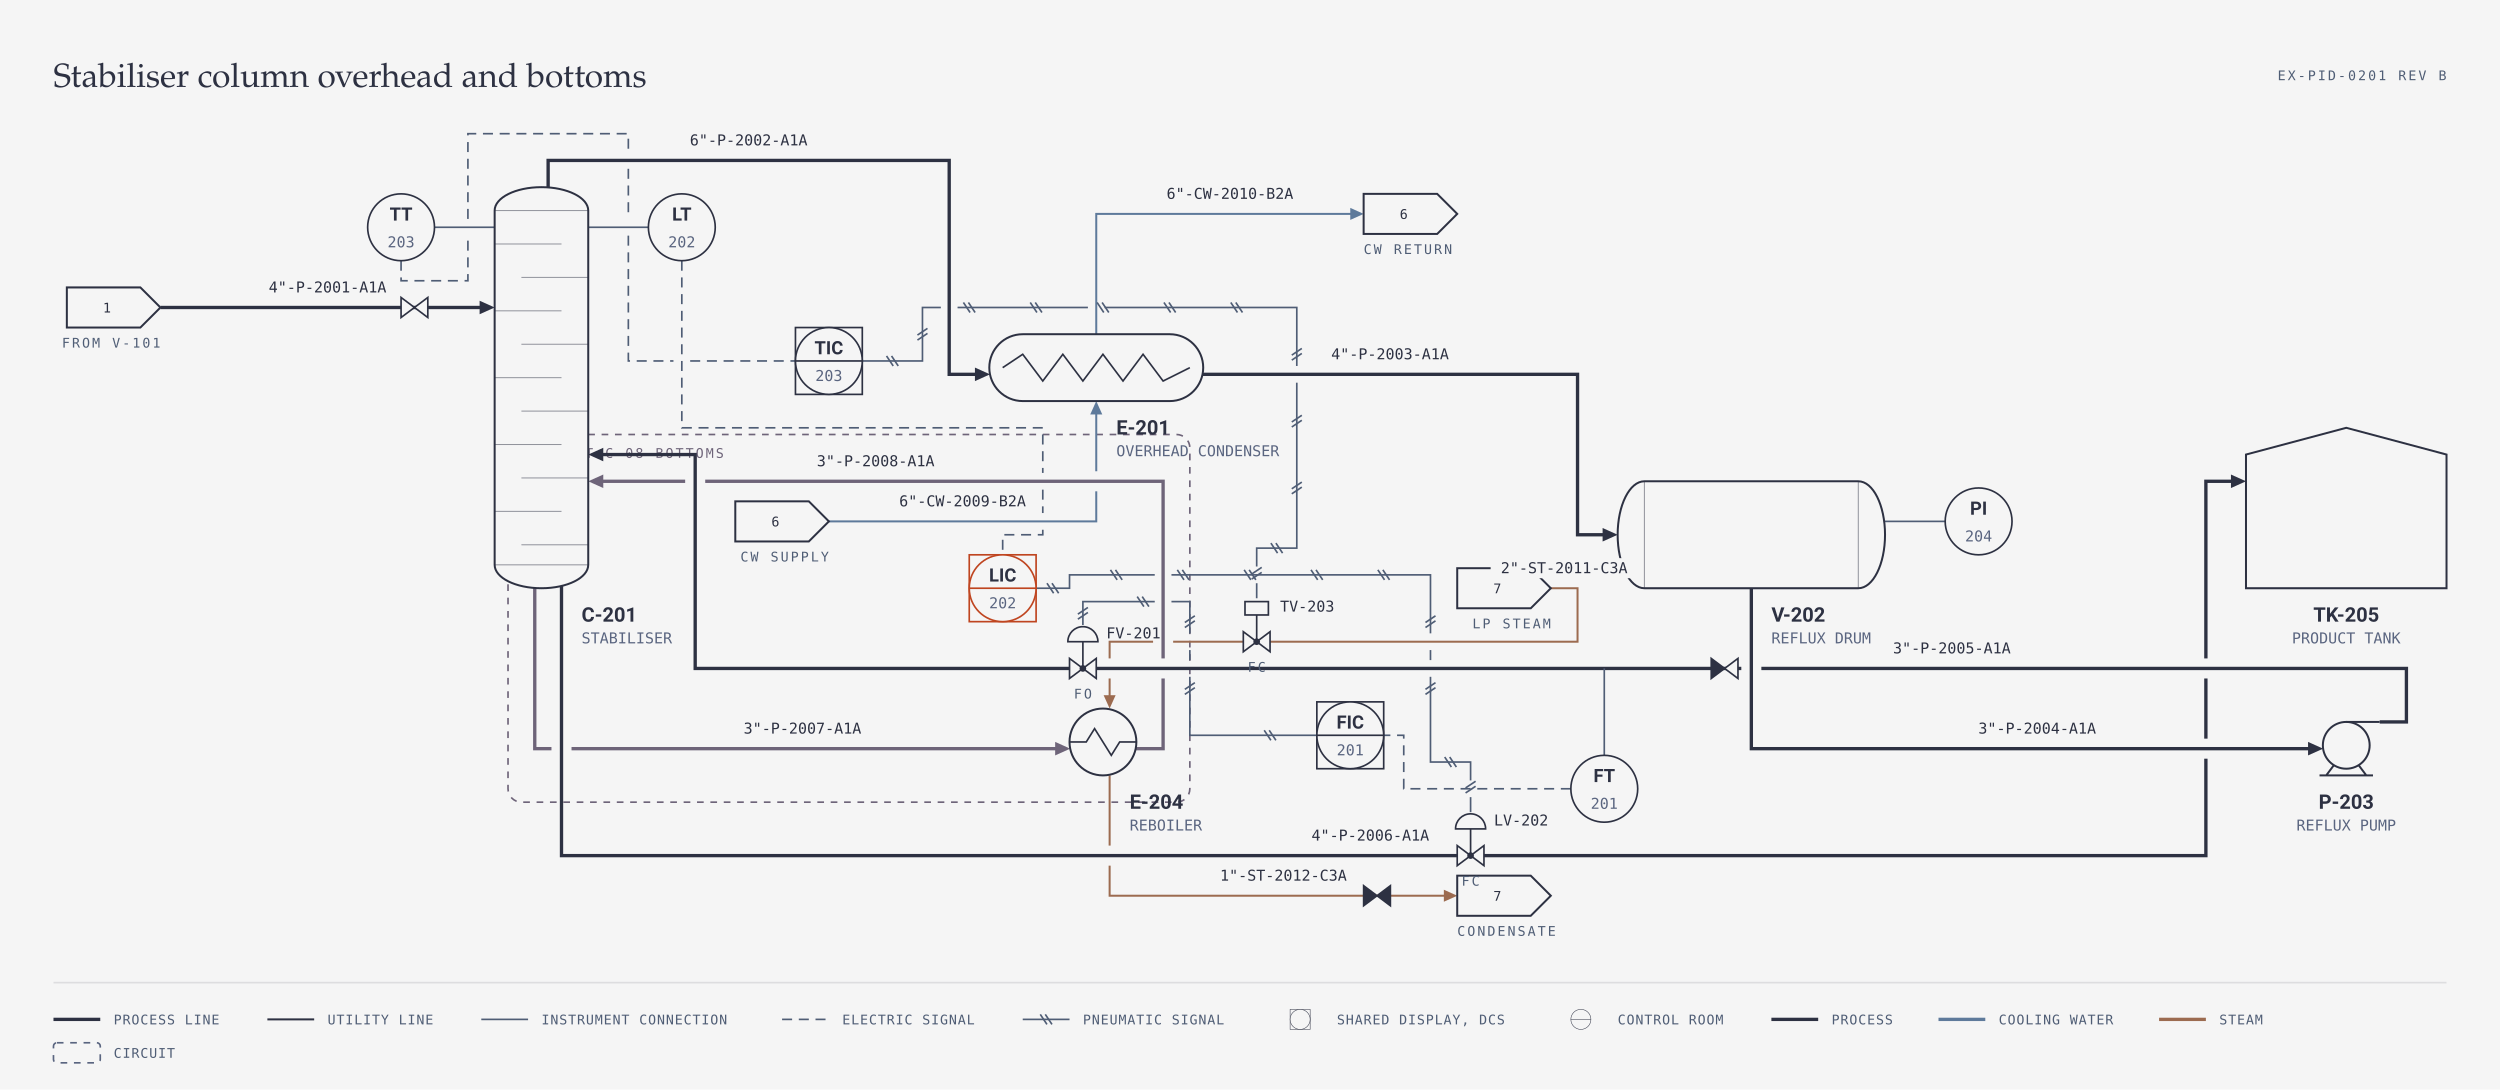
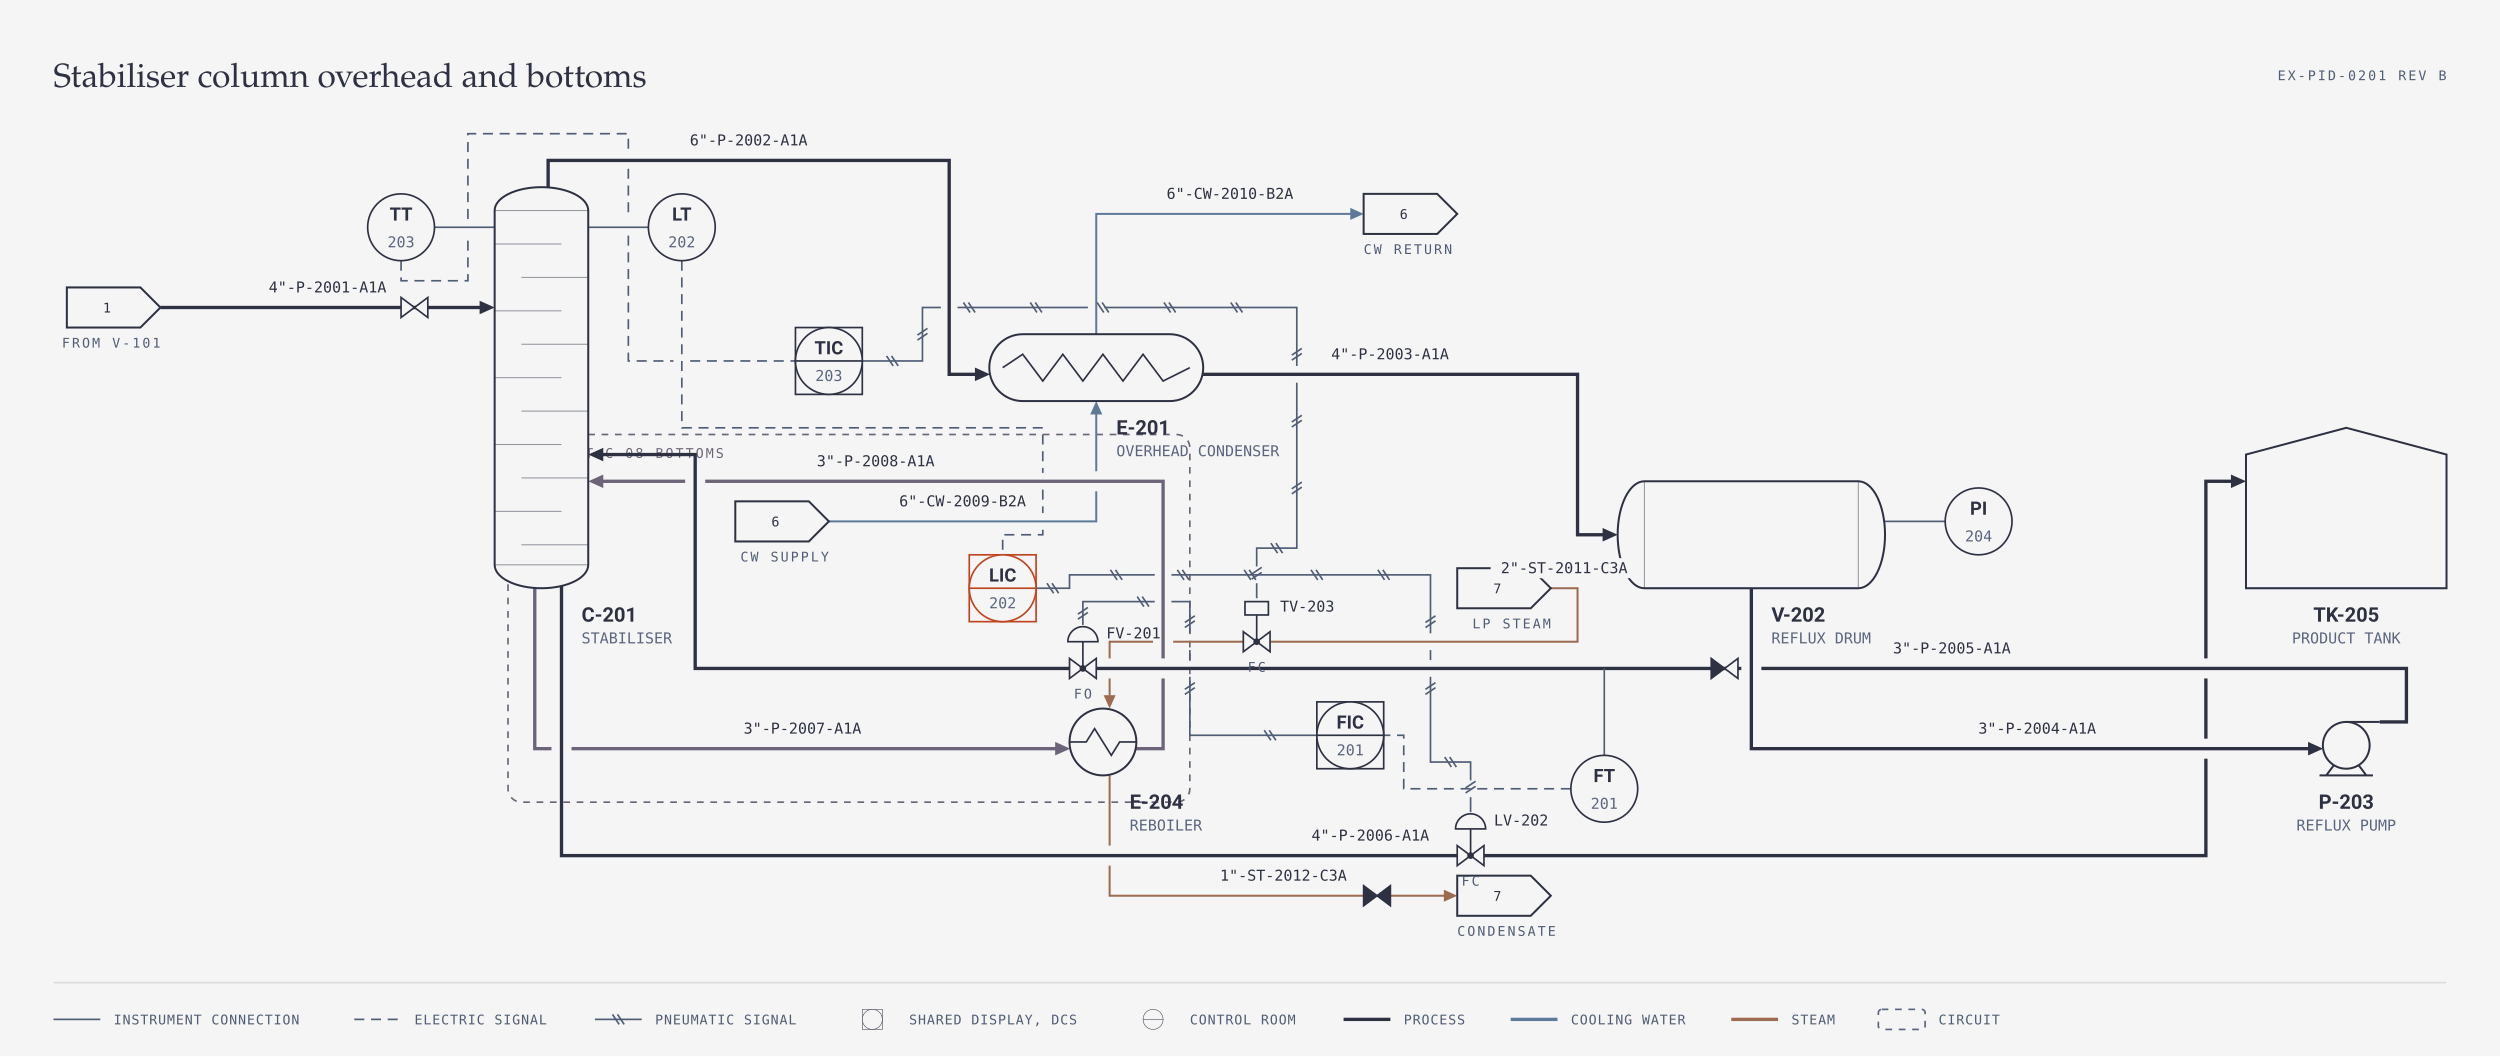
- <svg xmlns="http://www.w3.org/2000/svg" viewBox="0 0 1496 652" width="1496" height="652" role="img" aria-labelledby="stabiliser-column-overhead-and-bottoms-title stabiliser-column-overhead-and-bottoms-desc" data-generator="mantle-diagram pid@1">
-   <rect x="0" y="0" width="1496" height="652" fill="#f5f5f5" />
+ <svg xmlns="http://www.w3.org/2000/svg" viewBox="0 0 1496 632" width="1496" height="632" role="img" aria-labelledby="stabiliser-column-overhead-and-bottoms-title" aria-describedby="stabiliser-column-overhead-and-bottoms-desc" data-generator="mantle-diagram pid@1">
+   <rect x="0" y="0" width="1496" height="632" fill="#f5f5f5" />
  <text x="32" y="52" font-family="Iowan Old Style, Palatino Linotype, Georgia, serif" font-size="20" fill="#2d3142">Stabiliser column overhead and bottoms</text>
  <text x="1464" y="48" font-family="ui-monospace, SFMono-Regular, Menlo, Consolas, monospace" font-size="8" font-weight="500" letter-spacing="1.2" fill="#4f5d75" text-anchor="end">EX-PID-0201  REV B</text>
  <g transform="translate(-16 352)">
    <g data-layer="circuits">
      <g data-circuit="C-08">
        <rect x="320" y="-92" width="408" height="220" rx="8" fill="none" stroke="#6e6479" stroke-width="1" stroke-dasharray="4,4" />
        <text x="330" y="-78" font-family="ui-monospace, SFMono-Regular, Menlo, Consolas, monospace" font-size="8" font-weight="500" letter-spacing="1.2" fill="#6e6479">CIRCUIT C-08 BOTTOMS</text>
      </g>
    </g>
    <g data-layer="pipes">
      <g data-line="4&quot;-P-2001-A1A">
        <path d="M112 -168L306 -168" fill="none" stroke="#2d3142" stroke-width="2" />
        <path d="M312 -168L303 -163.95L303 -172.05Z" fill="#2d3142" />
      </g>
      <g data-line="6&quot;-P-2002-A1A">
        <path d="M344 -239.86L344 -256L584 -256L584 -128L602.4 -128" fill="none" stroke="#2d3142" stroke-width="2" />
        <path d="M608.4 -128L599.4 -123.95L599.4 -132.05Z" fill="#2d3142" />
      </g>
      <g data-line="4&quot;-P-2003-A1A">
        <path d="M735.6 -128L960 -128L960 -32L978 -32" fill="none" stroke="#2d3142" stroke-width="2" />
        <path d="M984 -32L975 -27.95L975 -36.05Z" fill="#2d3142" />
      </g>
      <g data-line="3&quot;-P-2004-A1A">
        <path d="M1064 0L1064 96L1400.14 96" fill="none" stroke="#2d3142" stroke-width="2" />
        <path d="M1406.14 96L1397.14 100.05L1397.14 91.95Z" fill="#2d3142" />
      </g>
      <g data-line="3&quot;-P-2005-A1A">
        <path d="M1440 80L1456 80L1456 48L1070 48M1058 48L432 48L432 -80L374 -80" fill="none" stroke="#2d3142" stroke-width="2" />
        <path d="M368 -80L377 -84.05L377 -75.95Z" fill="#2d3142" />
      </g>
      <g data-line="4&quot;-P-2006-A1A">
        <path d="M352 -1.35L352 160L1336 160L1336 102M1336 90L1336 54M1336 42L1336 -64L1354 -64" fill="none" stroke="#2d3142" stroke-width="2" />
        <path d="M1360 -64L1351 -59.95L1351 -68.05Z" fill="#2d3142" />
      </g>
      <g data-line="3&quot;-P-2007-A1A">
        <path d="M336 -0.14L336 96L346 96M358 96L650.4 96" fill="none" stroke="#6e6479" stroke-width="2" />
        <path d="M656.4 96L647.4 100.05L647.4 91.95Z" fill="#6e6479" />
      </g>
      <g data-line="3&quot;-P-2008-A1A">
        <path d="M695.6 96L712 96L712 54M712 42L712 -64L438 -64M426 -64L374 -64" fill="none" stroke="#6e6479" stroke-width="2" />
        <path d="M368 -64L377 -68.05L377 -59.95Z" fill="#6e6479" />
      </g>
      <g data-line="6&quot;-CW-2009-B2A">
        <path d="M512 -40L672 -40L672 -58M672 -70L672 -106" fill="none" stroke="#5e7a9b" stroke-width="1.2" />
        <path d="M672 -112L675.6 -104L668.4 -104Z" fill="#5e7a9b" />
      </g>
      <g data-line="6&quot;-CW-2010-B2A">
        <path d="M672 -152L672 -224L826 -224" fill="none" stroke="#5e7a9b" stroke-width="1.2" />
        <path d="M832 -224L824 -220.4L824 -227.6Z" fill="#5e7a9b" />
      </g>
      <g data-line="2&quot;-ST-2011-C3A">
        <path d="M944 0L960 0L960 32L718 32M706 32L680 32L680 42M680 54L680 66" fill="none" stroke="#9c6b50" stroke-width="1.2" />
        <path d="M680 72L676.4 64L683.6 64Z" fill="#9c6b50" />
      </g>
      <g data-line="1&quot;-ST-2012-C3A">
        <path d="M680 112L680 154M680 166L680 184L882 184" fill="none" stroke="#9c6b50" stroke-width="1.2" />
        <path d="M888 184L880 187.6L880 180.4Z" fill="#9c6b50" />
      </g>
    </g>
    <g data-layer="signals">
      <path d="M976 100L976 48" fill="none" stroke="#4f5d75" stroke-width="1" />
      <path d="M404 -216L368 -216" fill="none" stroke="#4f5d75" stroke-width="1" />
      <path d="M276 -216L312 -216" fill="none" stroke="#4f5d75" stroke-width="1" />
      <path d="M1180 -40L1143.49 -40" fill="none" stroke="#4f5d75" stroke-width="1" />
      <g data-signal="FT-201&gt;FIC-201">
        <path d="M956 120L856 120L856 88L844 88" fill="none" stroke="#4f5d75" stroke-width="1" stroke-dasharray="6,4" />
      </g>
      <g data-signal="FIC-201&gt;FV-201">
        <path d="M804 88L728 88L728 53M728 43L728 37M728 27L728 8L717 8M707 8L664 8L664 22" fill="none" stroke="#4f5d75" stroke-width="1" />
        <path d="M779.5 91L775.5 85M776.5 91L772.5 85M725 63.5L731 59.5M725 60.5L731 56.5M725 23.5L731 19.5M725 20.5L731 16.5M703.5 11L699.5 5M700.5 11L696.5 5M667 11.5L661 15.5M667 14.5L661 18.5" fill="none" stroke="#4f5d75" stroke-width="1" />
      </g>
      <g data-signal="LT-202&gt;LIC-202">
        <path d="M424 -196L424 -96L640 -96L640 -69M640 -59L640 -45M640 -35L640 -32L616 -32L616 -20" fill="none" stroke="#4f5d75" stroke-width="1" stroke-dasharray="6,4" />
      </g>
      <g data-signal="LIC-202&gt;LV-202">
        <path d="M636 0L656 0L656 -8L707 -8M717 -8L872 -8L872 27M872 37L872 43M872 53L872 104L896 104L896 115M896 125L896 134" fill="none" stroke="#4f5d75" stroke-width="1" />
        <path d="M642.5 -3L646.5 3M645.5 -3L649.5 3M680.5 -11L684.5 -5M683.5 -11L687.5 -5M720.5 -11L724.5 -5M723.5 -11L727.5 -5M760.5 -11L764.5 -5M763.5 -11L767.5 -5M800.5 -11L804.5 -5M803.5 -11L807.5 -5M840.5 -11L844.5 -5M843.5 -11L847.5 -5M875 16.5L869 20.5M875 19.5L869 23.5M875 56.5L869 60.5M875 59.5L869 63.5M880.5 101L884.5 107M883.5 101L887.5 107M899 115.5L893 119.5M899 118.5L893 122.5" fill="none" stroke="#4f5d75" stroke-width="1" />
      </g>
      <g data-signal="TT-203&gt;TIC-203">
        <path d="M256 -196L256 -184L296 -184L296 -211M296 -221L296 -272L392 -272L392 -261M392 -251L392 -221M392 -211L392 -136L419 -136M429 -136L492 -136" fill="none" stroke="#4f5d75" stroke-width="1" stroke-dasharray="6,4" />
      </g>
      <g data-signal="TIC-203&gt;TV-203">
        <path d="M532 -136L568 -136L568 -168L579 -168M589 -168L667 -168M677 -168L792 -168L792 -133M792 -123L792 -24L768 -24L768 -13M768 -3L768 6" fill="none" stroke="#4f5d75" stroke-width="1" />
        <path d="M546.5 -139L550.5 -133M549.5 -139L553.5 -133M565 -148.5L571 -152.5M565 -151.5L571 -155.5M592.5 -171L596.5 -165M595.5 -171L599.5 -165M632.5 -171L636.5 -165M635.5 -171L639.5 -165M672.5 -171L676.5 -165M675.5 -171L679.5 -165M712.5 -171L716.5 -165M715.5 -171L719.5 -165M752.5 -171L756.5 -165M755.5 -171L759.5 -165M795 -143.5L789 -139.5M795 -140.5L789 -136.5M795 -103.5L789 -99.5M795 -100.5L789 -96.5M795 -63.5L789 -59.5M795 -60.5L789 -56.5M783.5 -21L779.5 -27M780.5 -21L776.5 -27M771 -12.5L765 -8.5M771 -9.5L765 -5.5" fill="none" stroke="#4f5d75" stroke-width="1" />
      </g>
    </g>
    <g data-layer="equipment">
      <g data-equipment="C-201">
        <path d="M312 -226A28 14 0 0 1 368 -226V-14A28 14 0 0 1 312 -14Z" fill="#f5f5f5" stroke="#2d3142" stroke-width="1.2" />
        <path d="M312 -226H368M312 -14H368" fill="none" stroke="#2d3142" stroke-width="0.6" stroke-opacity="0.5" />
        <path d="M312 -206H352" fill="none" stroke="#2d3142" stroke-width="0.6" stroke-opacity="0.5" />
        <path d="M328 -186H368" fill="none" stroke="#2d3142" stroke-width="0.6" stroke-opacity="0.5" />
        <path d="M312 -166H352" fill="none" stroke="#2d3142" stroke-width="0.6" stroke-opacity="0.5" />
        <path d="M328 -146H368" fill="none" stroke="#2d3142" stroke-width="0.6" stroke-opacity="0.5" />
        <path d="M312 -126H352" fill="none" stroke="#2d3142" stroke-width="0.6" stroke-opacity="0.5" />
        <path d="M328 -106H368" fill="none" stroke="#2d3142" stroke-width="0.6" stroke-opacity="0.5" />
        <path d="M312 -86H352" fill="none" stroke="#2d3142" stroke-width="0.6" stroke-opacity="0.5" />
        <path d="M328 -66H368" fill="none" stroke="#2d3142" stroke-width="0.6" stroke-opacity="0.5" />
        <path d="M312 -46H352" fill="none" stroke="#2d3142" stroke-width="0.6" stroke-opacity="0.5" />
        <path d="M328 -26H368" fill="none" stroke="#2d3142" stroke-width="0.6" stroke-opacity="0.5" />
      </g>
      <g data-equipment="E-201">
        <rect x="608" y="-152" width="128" height="40" rx="20" fill="#f5f5f5" stroke="#2d3142" stroke-width="1.2" />
        <path d="M616 -132L628 -140L640 -124L652 -140L664 -124L676 -140L688 -124L700 -140L712 -124L728 -132" fill="none" stroke="#2d3142" stroke-width="1" />
      </g>
      <g data-equipment="V-202">
        <path d="M1000 -64H1128A16 32 0 0 1 1128 0H1000A16 32 0 0 1 1000 -64Z" fill="#f5f5f5" stroke="#2d3142" stroke-width="1.2" />
        <path d="M1000 -64V0M1128 -64V0" fill="none" stroke="#2d3142" stroke-width="0.6" stroke-opacity="0.5" />
      </g>
      <g data-equipment="P-203">
        <path d="M1408 112L1414 104M1432 112L1426 104M1404 112H1436" fill="none" stroke="#2d3142" stroke-width="1.2" />
        <circle cx="1420" cy="94" r="14" fill="#f5f5f5" stroke="#2d3142" stroke-width="1.2" />
        <path d="M1420 80H1440" fill="none" stroke="#2d3142" stroke-width="1.2" />
      </g>
      <g data-equipment="E-204">
        <circle cx="676" cy="92" r="20" fill="#f5f5f5" stroke="#2d3142" stroke-width="1.2" />
        <path d="M656 92H666L671 84L681 100L686 92H696" fill="none" stroke="#2d3142" stroke-width="1" />
      </g>
      <g data-equipment="TK-205">
        <path d="M1360 -80L1420 -96L1480 -80V0H1360Z" fill="#f5f5f5" stroke="#2d3142" stroke-width="1.2" />
      </g>
    </g>
    <g data-layer="inline">
      <g data-inline="gate">
        <path d="M256 -174L272 -162V-174L256 -162Z" fill="#f5f5f5" stroke="#2d3142" stroke-width="1" />
      </g>
      <g data-inline="check">
        <g transform="matrix(-1 0 0 1 2096 0)">
          <path d="M1040 42L1048 48L1040 54Z" fill="#f5f5f5" stroke="#2d3142" stroke-width="1" />
          <path d="M1056 42L1048 48L1056 54Z" fill="#2d3142" stroke="#2d3142" stroke-width="1" />
        </g>
      </g>
      <g data-inline="FV-201">
        <g transform="matrix(-1 0 0 1 1328 0)">
          <path d="M656 42L672 54V42L656 54Z" fill="#f5f5f5" stroke="#2d3142" stroke-width="1" />
          <circle cx="664" cy="48" r="2" fill="#2d3142" />
          <path d="M664 48V32" stroke="#2d3142" stroke-width="1" />
          <path d="M655 32A9 9 0 0 1 673 32Z" fill="#f5f5f5" stroke="#2d3142" stroke-width="1" />
        </g>
      </g>
      <g data-inline="LV-202">
        <path d="M888 154L904 166V154L888 166Z" fill="#f5f5f5" stroke="#2d3142" stroke-width="1" />
        <circle cx="896" cy="160" r="2" fill="#2d3142" />
        <path d="M896 160V144" stroke="#2d3142" stroke-width="1" />
        <path d="M887 144A9 9 0 0 1 905 144Z" fill="#f5f5f5" stroke="#2d3142" stroke-width="1" />
      </g>
      <g data-inline="TV-203">
        <g transform="matrix(-1 0 0 1 1536 0)">
          <path d="M760 26L776 38V26L760 38Z" fill="#f5f5f5" stroke="#2d3142" stroke-width="1" />
          <circle cx="768" cy="32" r="2" fill="#2d3142" />
          <path d="M768 32V16" stroke="#2d3142" stroke-width="1" />
          <rect x="761" y="8" width="14" height="8" fill="#f5f5f5" stroke="#2d3142" stroke-width="1" />
        </g>
      </g>
      <g data-inline="gate">
        <path d="M832 178L848 190V178L832 190Z" fill="#2d3142" stroke="#2d3142" stroke-width="1" />
      </g>
    </g>
    <g data-layer="instruments">
      <g data-instrument="FT-201">
        <circle cx="976" cy="120" r="20" fill="#f5f5f5" stroke="#2d3142" stroke-width="1" />
        <text x="976" y="116" font-family="system-ui, -apple-system, Segoe UI, Roboto, Helvetica, Arial, sans-serif" font-size="11" font-weight="600" fill="#2d3142" text-anchor="middle">FT</text>
        <text x="976" y="132" font-family="ui-monospace, SFMono-Regular, Menlo, Consolas, monospace" font-size="9" fill="#5a6580" text-anchor="middle">201</text>
      </g>
      <g data-instrument="FIC-201">
        <rect x="804" y="68" width="40" height="40" fill="#f5f5f5" stroke="#2d3142" stroke-width="1" />
        <circle cx="824" cy="88" r="20" fill="#f5f5f5" stroke="#2d3142" stroke-width="1" />
        <path d="M804 88H844" stroke="#2d3142" stroke-width="1" />
        <text x="824" y="84" font-family="system-ui, -apple-system, Segoe UI, Roboto, Helvetica, Arial, sans-serif" font-size="11" font-weight="600" fill="#2d3142" text-anchor="middle">FIC</text>
        <text x="824" y="100" font-family="ui-monospace, SFMono-Regular, Menlo, Consolas, monospace" font-size="9" fill="#5a6580" text-anchor="middle">201</text>
      </g>
      <g data-instrument="LT-202">
        <circle cx="424" cy="-216" r="20" fill="#f5f5f5" stroke="#2d3142" stroke-width="1" />
        <text x="424" y="-220" font-family="system-ui, -apple-system, Segoe UI, Roboto, Helvetica, Arial, sans-serif" font-size="11" font-weight="600" fill="#2d3142" text-anchor="middle">LT</text>
        <text x="424" y="-204" font-family="ui-monospace, SFMono-Regular, Menlo, Consolas, monospace" font-size="9" fill="#5a6580" text-anchor="middle">202</text>
      </g>
      <g data-instrument="LIC-202">
        <rect x="596" y="-20" width="40" height="40" fill="#f5f5f5" stroke="#bf4520" stroke-width="1" />
        <circle cx="616" cy="0" r="20" fill="#f5f5f5" stroke="#bf4520" stroke-width="1" />
        <path d="M596 0H636" stroke="#bf4520" stroke-width="1" />
        <text x="616" y="-4" font-family="system-ui, -apple-system, Segoe UI, Roboto, Helvetica, Arial, sans-serif" font-size="11" font-weight="600" fill="#2d3142" text-anchor="middle">LIC</text>
        <text x="616" y="12" font-family="ui-monospace, SFMono-Regular, Menlo, Consolas, monospace" font-size="9" fill="#5a6580" text-anchor="middle">202</text>
      </g>
      <g data-instrument="TT-203">
        <circle cx="256" cy="-216" r="20" fill="#f5f5f5" stroke="#2d3142" stroke-width="1" />
        <text x="256" y="-220" font-family="system-ui, -apple-system, Segoe UI, Roboto, Helvetica, Arial, sans-serif" font-size="11" font-weight="600" fill="#2d3142" text-anchor="middle">TT</text>
        <text x="256" y="-204" font-family="ui-monospace, SFMono-Regular, Menlo, Consolas, monospace" font-size="9" fill="#5a6580" text-anchor="middle">203</text>
      </g>
      <g data-instrument="TIC-203">
        <rect x="492" y="-156" width="40" height="40" fill="#f5f5f5" stroke="#2d3142" stroke-width="1" />
        <circle cx="512" cy="-136" r="20" fill="#f5f5f5" stroke="#2d3142" stroke-width="1" />
        <path d="M492 -136H532" stroke="#2d3142" stroke-width="1" />
        <text x="512" y="-140" font-family="system-ui, -apple-system, Segoe UI, Roboto, Helvetica, Arial, sans-serif" font-size="11" font-weight="600" fill="#2d3142" text-anchor="middle">TIC</text>
        <text x="512" y="-124" font-family="ui-monospace, SFMono-Regular, Menlo, Consolas, monospace" font-size="9" fill="#5a6580" text-anchor="middle">203</text>
      </g>
      <g data-instrument="PI-204">
        <circle cx="1200" cy="-40" r="20" fill="#f5f5f5" stroke="#2d3142" stroke-width="1" />
        <text x="1200" y="-44" font-family="system-ui, -apple-system, Segoe UI, Roboto, Helvetica, Arial, sans-serif" font-size="11" font-weight="600" fill="#2d3142" text-anchor="middle">PI</text>
        <text x="1200" y="-28" font-family="ui-monospace, SFMono-Regular, Menlo, Consolas, monospace" font-size="9" fill="#5a6580" text-anchor="middle">204</text>
      </g>
    </g>
    <g data-layer="offpage">
      <g data-offpage="FEED-2">
        <path d="M56 -180H100L112 -168L100 -156H56Z" fill="#f5f5f5" stroke="#2d3142" stroke-width="1.2" />
        <text x="80" y="-165" font-family="ui-monospace, SFMono-Regular, Menlo, Consolas, monospace" font-size="8" font-weight="500" letter-spacing="1.2" fill="#2d3142" text-anchor="middle">1</text>
      </g>
      <g data-offpage="CW-S">
        <path d="M456 -52H500L512 -40L500 -28H456Z" fill="#f5f5f5" stroke="#2d3142" stroke-width="1.2" />
        <text x="480" y="-37" font-family="ui-monospace, SFMono-Regular, Menlo, Consolas, monospace" font-size="8" font-weight="500" letter-spacing="1.2" fill="#2d3142" text-anchor="middle">6</text>
      </g>
      <g data-offpage="CW-R">
        <path d="M832 -236H876L888 -224L876 -212H832Z" fill="#f5f5f5" stroke="#2d3142" stroke-width="1.2" />
        <text x="856" y="-221" font-family="ui-monospace, SFMono-Regular, Menlo, Consolas, monospace" font-size="8" font-weight="500" letter-spacing="1.2" fill="#2d3142" text-anchor="middle">6</text>
      </g>
      <g data-offpage="STM">
        <path d="M888 -12H932L944 0L932 12H888Z" fill="#f5f5f5" stroke="#2d3142" stroke-width="1.2" />
        <text x="912" y="3" font-family="ui-monospace, SFMono-Regular, Menlo, Consolas, monospace" font-size="8" font-weight="500" letter-spacing="1.2" fill="#2d3142" text-anchor="middle">7</text>
      </g>
      <g data-offpage="COND">
        <path d="M888 172H932L944 184L932 196H888Z" fill="#f5f5f5" stroke="#2d3142" stroke-width="1.2" />
        <text x="912" y="187" font-family="ui-monospace, SFMono-Regular, Menlo, Consolas, monospace" font-size="8" font-weight="500" letter-spacing="1.2" fill="#2d3142" text-anchor="middle">7</text>
      </g>
    </g>
    <g data-layer="labels">
      <text x="364" y="20" font-family="system-ui, -apple-system, Segoe UI, Roboto, Helvetica, Arial, sans-serif" font-size="12" font-weight="600" fill="#2d3142" text-anchor="start">C-201</text>
      <text x="364" y="33" font-family="ui-monospace, SFMono-Regular, Menlo, Consolas, monospace" font-size="9" fill="#5a6580" text-anchor="start">STABILISER</text>
      <text x="684" y="-92" font-family="system-ui, -apple-system, Segoe UI, Roboto, Helvetica, Arial, sans-serif" font-size="12" font-weight="600" fill="#2d3142" text-anchor="start">E-201</text>
      <text x="684" y="-79" font-family="ui-monospace, SFMono-Regular, Menlo, Consolas, monospace" font-size="9" fill="#5a6580" text-anchor="start">OVERHEAD CONDENSER</text>
      <text x="1076" y="20" font-family="system-ui, -apple-system, Segoe UI, Roboto, Helvetica, Arial, sans-serif" font-size="12" font-weight="600" fill="#2d3142" text-anchor="start">V-202</text>
      <text x="1076" y="33" font-family="ui-monospace, SFMono-Regular, Menlo, Consolas, monospace" font-size="9" fill="#5a6580" text-anchor="start">REFLUX DRUM</text>
      <text x="1420" y="132" font-family="system-ui, -apple-system, Segoe UI, Roboto, Helvetica, Arial, sans-serif" font-size="12" font-weight="600" fill="#2d3142" text-anchor="middle">P-203</text>
      <text x="1420" y="145" font-family="ui-monospace, SFMono-Regular, Menlo, Consolas, monospace" font-size="9" fill="#5a6580" text-anchor="middle">REFLUX PUMP</text>
      <text x="692" y="132" font-family="system-ui, -apple-system, Segoe UI, Roboto, Helvetica, Arial, sans-serif" font-size="12" font-weight="600" fill="#2d3142" text-anchor="start">E-204</text>
      <text x="692" y="145" font-family="ui-monospace, SFMono-Regular, Menlo, Consolas, monospace" font-size="9" fill="#5a6580" text-anchor="start">REBOILER</text>
      <text x="1420" y="20" font-family="system-ui, -apple-system, Segoe UI, Roboto, Helvetica, Arial, sans-serif" font-size="12" font-weight="600" fill="#2d3142" text-anchor="middle">TK-205</text>
      <text x="1420" y="33" font-family="ui-monospace, SFMono-Regular, Menlo, Consolas, monospace" font-size="9" fill="#5a6580" text-anchor="middle">PRODUCT TANK</text>
      <text x="678" y="30" font-family="ui-monospace, SFMono-Regular, Menlo, Consolas, monospace" font-size="9" fill="#2d3142">FV-201</text>
      <text x="664" y="66" font-family="ui-monospace, SFMono-Regular, Menlo, Consolas, monospace" font-size="8" font-weight="500" letter-spacing="1.2" fill="#4f5d75" text-anchor="middle">FO</text>
      <text x="910" y="142" font-family="ui-monospace, SFMono-Regular, Menlo, Consolas, monospace" font-size="9" fill="#2d3142">LV-202</text>
      <text x="896" y="178" font-family="ui-monospace, SFMono-Regular, Menlo, Consolas, monospace" font-size="8" font-weight="500" letter-spacing="1.2" fill="#4f5d75" text-anchor="middle">FC</text>
      <text x="782" y="14" font-family="ui-monospace, SFMono-Regular, Menlo, Consolas, monospace" font-size="9" fill="#2d3142">TV-203</text>
      <text x="768" y="50" font-family="ui-monospace, SFMono-Regular, Menlo, Consolas, monospace" font-size="8" font-weight="500" letter-spacing="1.2" fill="#4f5d75" text-anchor="middle">FC</text>
      <rect x="170" y="-186" width="84" height="12" fill="#f5f5f5" />
      <text x="212" y="-177" font-family="ui-monospace, SFMono-Regular, Menlo, Consolas, monospace" font-size="9" fill="#2d3142" text-anchor="middle">4"-P-2001-A1A</text>
      <rect x="422" y="-274" width="84" height="12" fill="#f5f5f5" />
      <text x="464" y="-265" font-family="ui-monospace, SFMono-Regular, Menlo, Consolas, monospace" font-size="9" fill="#2d3142" text-anchor="middle">6"-P-2002-A1A</text>
      <rect x="805.8" y="-146" width="84" height="12" fill="#f5f5f5" />
      <text x="847.8" y="-137" font-family="ui-monospace, SFMono-Regular, Menlo, Consolas, monospace" font-size="9" fill="#2d3142" text-anchor="middle">4"-P-2003-A1A</text>
      <rect x="1193.07" y="78" width="84" height="12" fill="#f5f5f5" />
      <text x="1235.07" y="87" font-family="ui-monospace, SFMono-Regular, Menlo, Consolas, monospace" font-size="9" fill="#2d3142" text-anchor="middle">3"-P-2004-A1A</text>
      <rect x="1142" y="30" width="84" height="12" fill="#f5f5f5" />
      <text x="1184" y="39" font-family="ui-monospace, SFMono-Regular, Menlo, Consolas, monospace" font-size="9" fill="#2d3142" text-anchor="middle">3"-P-2005-A1A</text>
      <rect x="794" y="142" width="84" height="12" fill="#f5f5f5" />
      <text x="836" y="151" font-family="ui-monospace, SFMono-Regular, Menlo, Consolas, monospace" font-size="9" fill="#2d3142" text-anchor="middle">4"-P-2006-A1A</text>
      <rect x="454.2" y="78" width="84" height="12" fill="#f5f5f5" />
      <text x="496.2" y="87" font-family="ui-monospace, SFMono-Regular, Menlo, Consolas, monospace" font-size="9" fill="#2d3142" text-anchor="middle">3"-P-2007-A1A</text>
      <rect x="498" y="-82" width="84" height="12" fill="#f5f5f5" />
      <text x="540" y="-73" font-family="ui-monospace, SFMono-Regular, Menlo, Consolas, monospace" font-size="9" fill="#2d3142" text-anchor="middle">3"-P-2008-A1A</text>
      <rect x="548" y="-58" width="88" height="12" fill="#f5f5f5" />
      <text x="592" y="-49" font-family="ui-monospace, SFMono-Regular, Menlo, Consolas, monospace" font-size="9" fill="#2d3142" text-anchor="middle">6"-CW-2009-B2A</text>
      <rect x="708" y="-242" width="88" height="12" fill="#f5f5f5" />
      <text x="752" y="-233" font-family="ui-monospace, SFMono-Regular, Menlo, Consolas, monospace" font-size="9" fill="#2d3142" text-anchor="middle">6"-CW-2010-B2A</text>
      <rect x="908" y="-18" width="88" height="12" fill="#f5f5f5" />
      <text x="952" y="-9" font-family="ui-monospace, SFMono-Regular, Menlo, Consolas, monospace" font-size="9" fill="#2d3142" text-anchor="middle">2"-ST-2011-C3A</text>
      <rect x="740" y="166" width="88" height="12" fill="#f5f5f5" />
      <text x="784" y="175" font-family="ui-monospace, SFMono-Regular, Menlo, Consolas, monospace" font-size="9" fill="#2d3142" text-anchor="middle">1"-ST-2012-C3A</text>
      <text x="112" y="-144" font-family="ui-monospace, SFMono-Regular, Menlo, Consolas, monospace" font-size="8" font-weight="500" letter-spacing="1.2" fill="#4f5d75" text-anchor="end">FROM V-101</text>
      <text x="512" y="-16" font-family="ui-monospace, SFMono-Regular, Menlo, Consolas, monospace" font-size="8" font-weight="500" letter-spacing="1.2" fill="#4f5d75" text-anchor="end">CW SUPPLY</text>
      <text x="832" y="-200" font-family="ui-monospace, SFMono-Regular, Menlo, Consolas, monospace" font-size="8" font-weight="500" letter-spacing="1.2" fill="#4f5d75" text-anchor="start">CW RETURN</text>
      <text x="944" y="24" font-family="ui-monospace, SFMono-Regular, Menlo, Consolas, monospace" font-size="8" font-weight="500" letter-spacing="1.2" fill="#4f5d75" text-anchor="end">LP STEAM</text>
      <text x="888" y="208" font-family="ui-monospace, SFMono-Regular, Menlo, Consolas, monospace" font-size="8" font-weight="500" letter-spacing="1.2" fill="#4f5d75" text-anchor="start">CONDENSATE</text>
    </g>
  </g>
  <g data-part="legend">
    <line x1="32" y1="588" x2="1464" y2="588" stroke="rgba(45,49,66,0.12)" stroke-width="1" />
-     <line x1="32" y1="610" x2="60" y2="610" stroke="#2d3142" stroke-width="2" />
-     <text x="68" y="613" font-family="ui-monospace, SFMono-Regular, Menlo, Consolas, monospace" font-size="8" letter-spacing="0.5" fill="#4f5d75">PROCESS LINE</text>
-     <line x1="160" y1="610" x2="188" y2="610" stroke="#2d3142" stroke-width="1.2" />
-     <text x="196" y="613" font-family="ui-monospace, SFMono-Regular, Menlo, Consolas, monospace" font-size="8" letter-spacing="0.5" fill="#4f5d75">UTILITY LINE</text>
-     <line x1="288" y1="610" x2="316" y2="610" stroke="#4f5d75" stroke-width="1" />
-     <text x="324" y="613" font-family="ui-monospace, SFMono-Regular, Menlo, Consolas, monospace" font-size="8" letter-spacing="0.5" fill="#4f5d75">INSTRUMENT CONNECTION</text>
-     <line x1="468" y1="610" x2="496" y2="610" stroke="#4f5d75" stroke-width="1" stroke-dasharray="6,4" />
-     <text x="504" y="613" font-family="ui-monospace, SFMono-Regular, Menlo, Consolas, monospace" font-size="8" letter-spacing="0.5" fill="#4f5d75">ELECTRIC SIGNAL</text>
-     <line x1="612" y1="610" x2="640" y2="610" stroke="#4f5d75" stroke-width="1" />
-     <path d="M622.5 607L626.5 613M625.5 607L629.5 613" fill="none" stroke="#4f5d75" stroke-width="1" />
-     <text x="648" y="613" font-family="ui-monospace, SFMono-Regular, Menlo, Consolas, monospace" font-size="8" letter-spacing="0.5" fill="#4f5d75">PNEUMATIC SIGNAL</text>
-     <g transform="translate(778 610) scale(0.3) translate(-778 -610)">
+     <line x1="32" y1="610" x2="60" y2="610" stroke="#4f5d75" stroke-width="1" />
+     <text x="68" y="613" font-family="ui-monospace, SFMono-Regular, Menlo, Consolas, monospace" font-size="8" letter-spacing="0.5" fill="#4f5d75">INSTRUMENT CONNECTION</text>
+     <line x1="212" y1="610" x2="240" y2="610" stroke="#4f5d75" stroke-width="1" stroke-dasharray="6,4" />
+     <text x="248" y="613" font-family="ui-monospace, SFMono-Regular, Menlo, Consolas, monospace" font-size="8" letter-spacing="0.5" fill="#4f5d75">ELECTRIC SIGNAL</text>
+     <line x1="356" y1="610" x2="384" y2="610" stroke="#4f5d75" stroke-width="1" />
+     <path d="M366.5 607L370.5 613M369.5 607L373.5 613" fill="none" stroke="#4f5d75" stroke-width="1" />
+     <text x="392" y="613" font-family="ui-monospace, SFMono-Regular, Menlo, Consolas, monospace" font-size="8" letter-spacing="0.5" fill="#4f5d75">PNEUMATIC SIGNAL</text>
+     <g transform="translate(522 610) scale(0.3) translate(-522 -610)">
      <g data-instrument="legend">
-         <rect x="758" y="590" width="40" height="40" fill="#f5f5f5" stroke="#2d3142" stroke-width="1" />
-         <circle cx="778" cy="610" r="20" fill="#f5f5f5" stroke="#2d3142" stroke-width="1" />
-         <text x="778" y="606" font-family="system-ui, -apple-system, Segoe UI, Roboto, Helvetica, Arial, sans-serif" font-size="11" font-weight="600" fill="#2d3142" text-anchor="middle" />
-         <text x="778" y="622" font-family="ui-monospace, SFMono-Regular, Menlo, Consolas, monospace" font-size="9" fill="#5a6580" text-anchor="middle" />
-       </g>
-     </g>
-     <text x="800" y="613" font-family="ui-monospace, SFMono-Regular, Menlo, Consolas, monospace" font-size="8" letter-spacing="0.5" fill="#4f5d75">SHARED DISPLAY, DCS</text>
-     <g transform="translate(946 610) scale(0.3) translate(-946 -610)">
+         <rect x="502" y="590" width="40" height="40" fill="#f5f5f5" stroke="#2d3142" stroke-width="1" />
+         <circle cx="522" cy="610" r="20" fill="#f5f5f5" stroke="#2d3142" stroke-width="1" />
+         <text x="522" y="606" font-family="system-ui, -apple-system, Segoe UI, Roboto, Helvetica, Arial, sans-serif" font-size="11" font-weight="600" fill="#2d3142" text-anchor="middle" />
+         <text x="522" y="622" font-family="ui-monospace, SFMono-Regular, Menlo, Consolas, monospace" font-size="9" fill="#5a6580" text-anchor="middle" />
+       </g>
+     </g>
+     <text x="544" y="613" font-family="ui-monospace, SFMono-Regular, Menlo, Consolas, monospace" font-size="8" letter-spacing="0.5" fill="#4f5d75">SHARED DISPLAY, DCS</text>
+     <g transform="translate(690 610) scale(0.3) translate(-690 -610)">
      <g data-instrument="legend">
-         <circle cx="946" cy="610" r="20" fill="#f5f5f5" stroke="#2d3142" stroke-width="1" />
-         <path d="M926 610H966" stroke="#2d3142" stroke-width="1" />
-         <text x="946" y="606" font-family="system-ui, -apple-system, Segoe UI, Roboto, Helvetica, Arial, sans-serif" font-size="11" font-weight="600" fill="#2d3142" text-anchor="middle" />
-         <text x="946" y="622" font-family="ui-monospace, SFMono-Regular, Menlo, Consolas, monospace" font-size="9" fill="#5a6580" text-anchor="middle" />
-       </g>
-     </g>
-     <text x="968" y="613" font-family="ui-monospace, SFMono-Regular, Menlo, Consolas, monospace" font-size="8" letter-spacing="0.5" fill="#4f5d75">CONTROL ROOM</text>
-     <line x1="1060" y1="610" x2="1088" y2="610" stroke="#2d3142" stroke-width="2" />
-     <text x="1096" y="613" font-family="ui-monospace, SFMono-Regular, Menlo, Consolas, monospace" font-size="8" letter-spacing="0.5" fill="#4f5d75">PROCESS</text>
-     <line x1="1160" y1="610" x2="1188" y2="610" stroke="#5e7a9b" stroke-width="2" />
-     <text x="1196" y="613" font-family="ui-monospace, SFMono-Regular, Menlo, Consolas, monospace" font-size="8" letter-spacing="0.5" fill="#4f5d75">COOLING WATER</text>
-     <line x1="1292" y1="610" x2="1320" y2="610" stroke="#9c6b50" stroke-width="2" />
-     <text x="1328" y="613" font-family="ui-monospace, SFMono-Regular, Menlo, Consolas, monospace" font-size="8" letter-spacing="0.5" fill="#4f5d75">STEAM</text>
-     <rect x="32" y="624" width="28" height="12" rx="2" fill="none" stroke="#5a6580" stroke-width="1" stroke-dasharray="4,4" />
-     <text x="68" y="633" font-family="ui-monospace, SFMono-Regular, Menlo, Consolas, monospace" font-size="8" letter-spacing="0.5" fill="#4f5d75">CIRCUIT</text>
+         <circle cx="690" cy="610" r="20" fill="#f5f5f5" stroke="#2d3142" stroke-width="1" />
+         <path d="M670 610H710" stroke="#2d3142" stroke-width="1" />
+         <text x="690" y="606" font-family="system-ui, -apple-system, Segoe UI, Roboto, Helvetica, Arial, sans-serif" font-size="11" font-weight="600" fill="#2d3142" text-anchor="middle" />
+         <text x="690" y="622" font-family="ui-monospace, SFMono-Regular, Menlo, Consolas, monospace" font-size="9" fill="#5a6580" text-anchor="middle" />
+       </g>
+     </g>
+     <text x="712" y="613" font-family="ui-monospace, SFMono-Regular, Menlo, Consolas, monospace" font-size="8" letter-spacing="0.5" fill="#4f5d75">CONTROL ROOM</text>
+     <line x1="804" y1="610" x2="832" y2="610" stroke="#2d3142" stroke-width="2" />
+     <text x="840" y="613" font-family="ui-monospace, SFMono-Regular, Menlo, Consolas, monospace" font-size="8" letter-spacing="0.5" fill="#4f5d75">PROCESS</text>
+     <line x1="904" y1="610" x2="932" y2="610" stroke="#5e7a9b" stroke-width="2" />
+     <text x="940" y="613" font-family="ui-monospace, SFMono-Regular, Menlo, Consolas, monospace" font-size="8" letter-spacing="0.5" fill="#4f5d75">COOLING WATER</text>
+     <line x1="1036" y1="610" x2="1064" y2="610" stroke="#9c6b50" stroke-width="2" />
+     <text x="1072" y="613" font-family="ui-monospace, SFMono-Regular, Menlo, Consolas, monospace" font-size="8" letter-spacing="0.5" fill="#4f5d75">STEAM</text>
+     <rect x="1124" y="604" width="28" height="12" rx="2" fill="none" stroke="#5a6580" stroke-width="1" stroke-dasharray="4,4" />
+     <text x="1160" y="613" font-family="ui-monospace, SFMono-Regular, Menlo, Consolas, monospace" font-size="8" letter-spacing="0.5" fill="#4f5d75">CIRCUIT</text>
  </g>
</svg>
